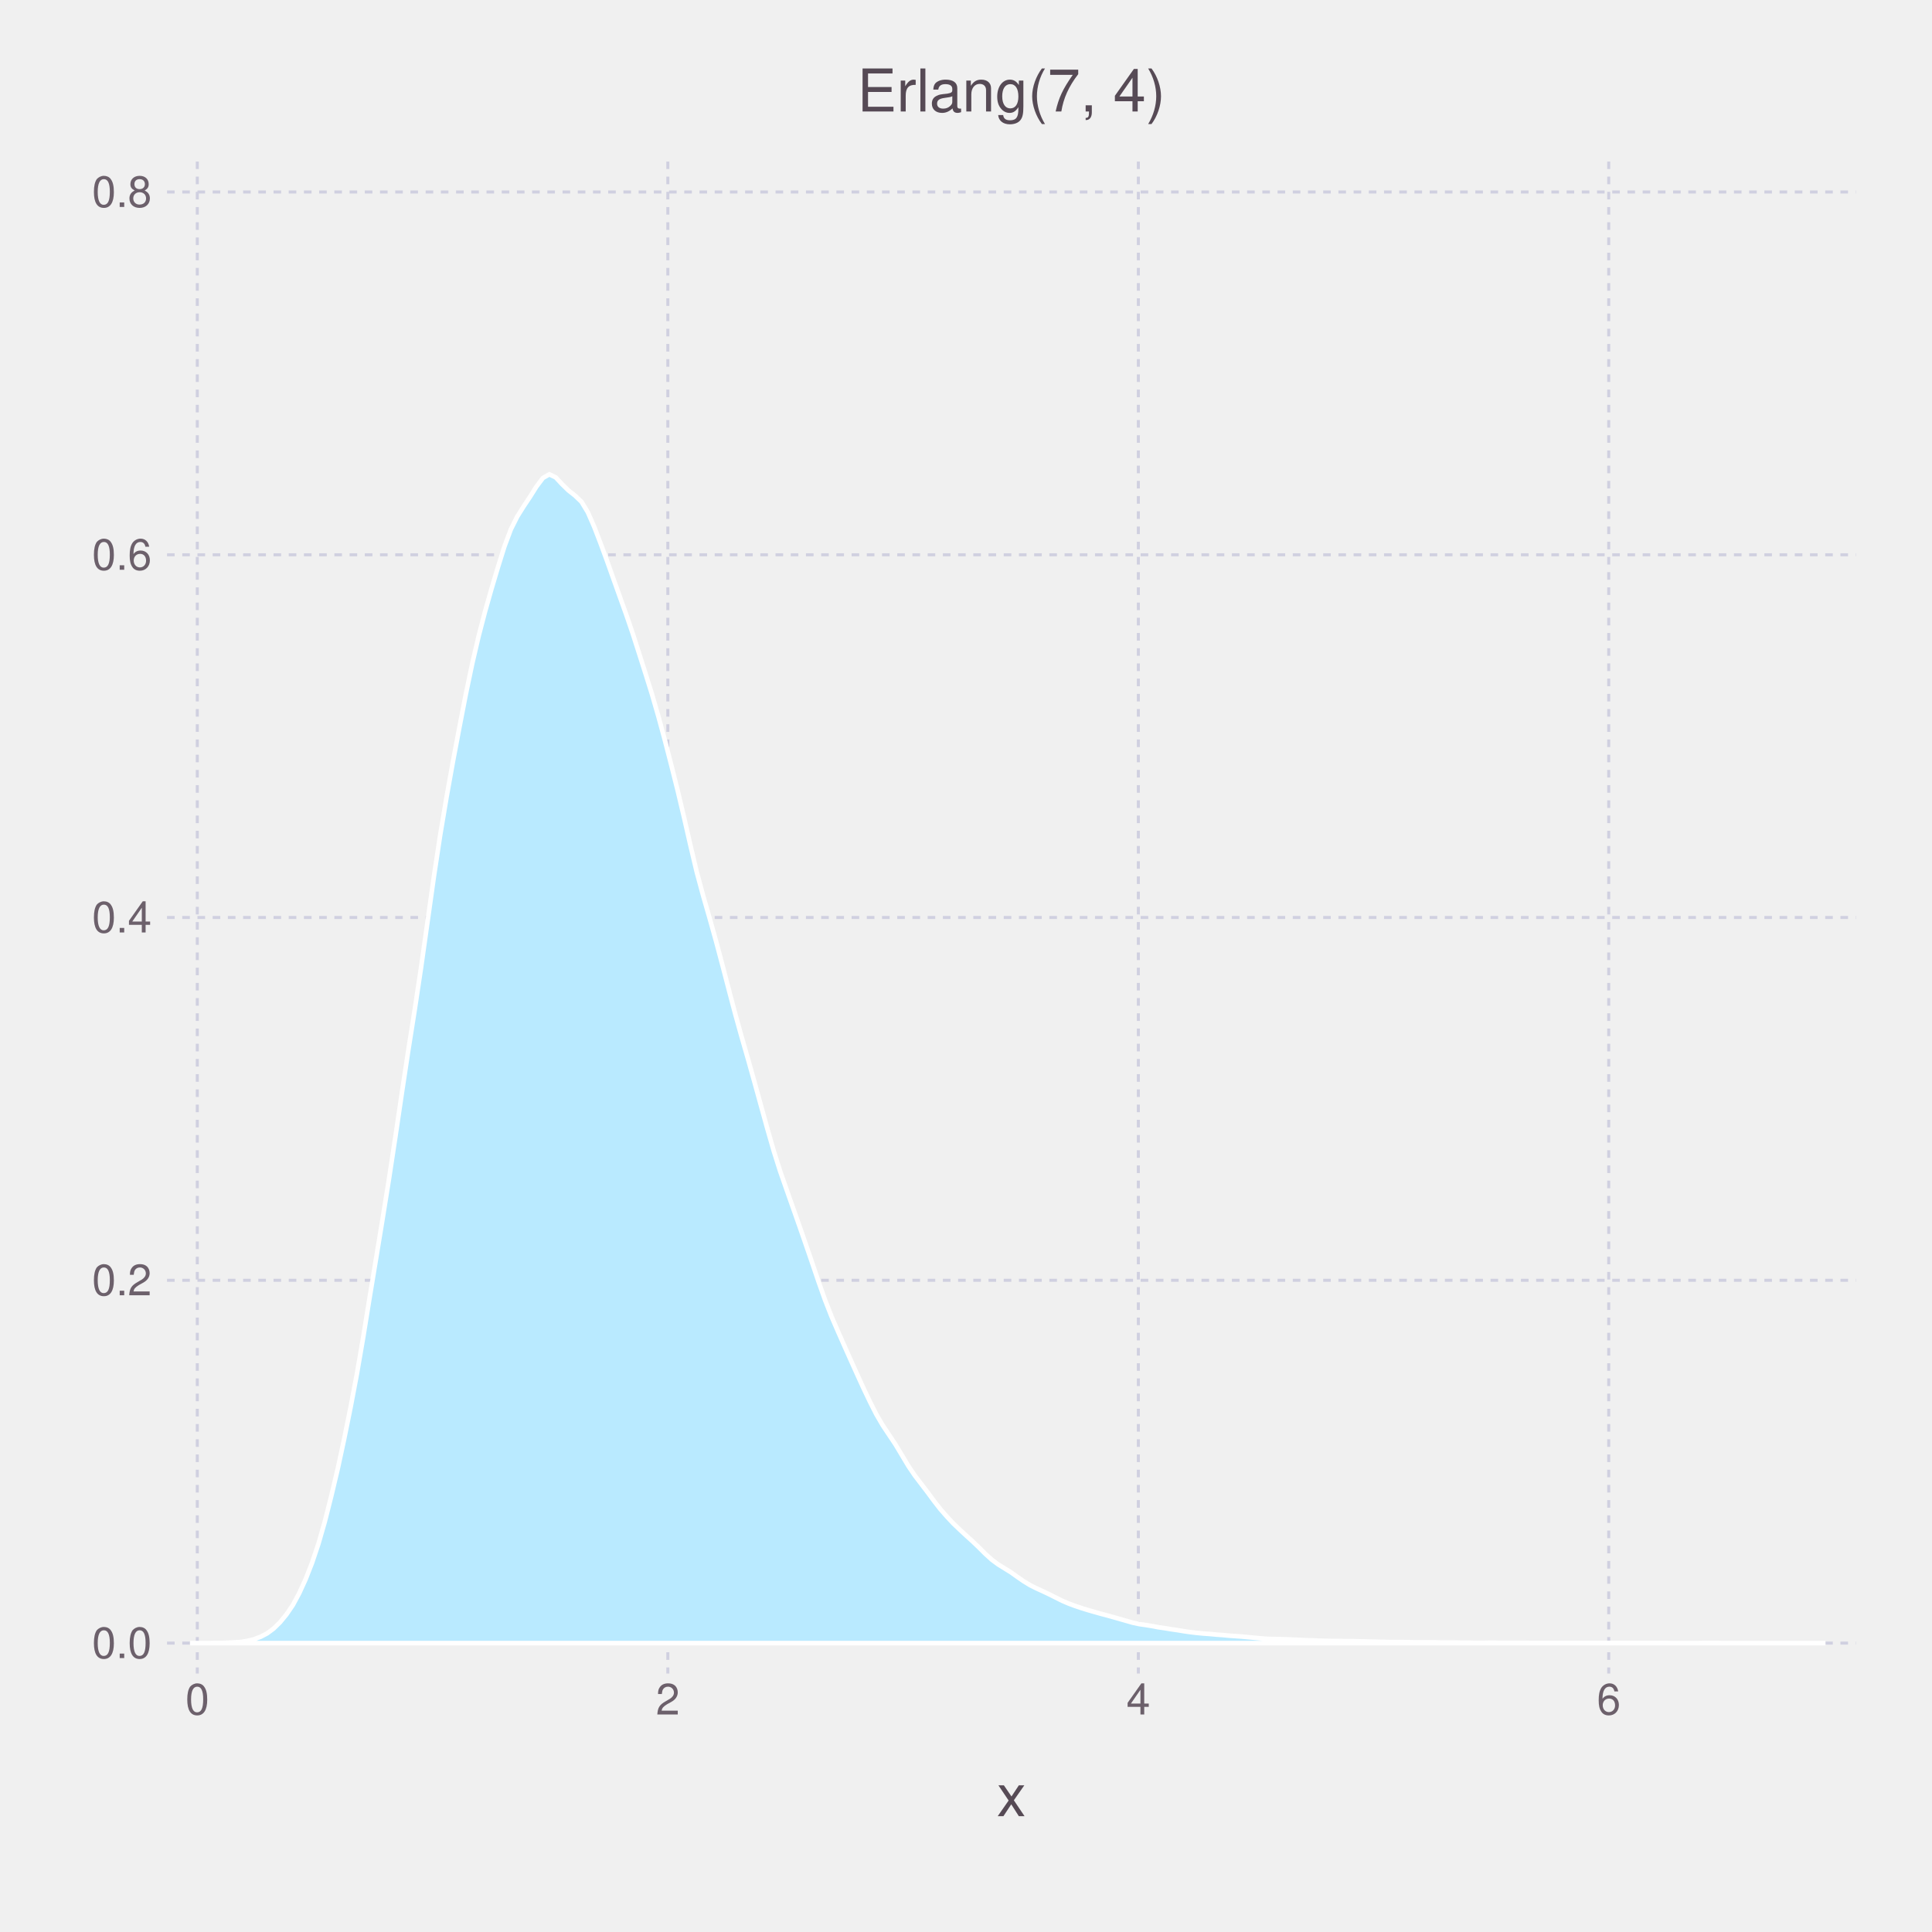
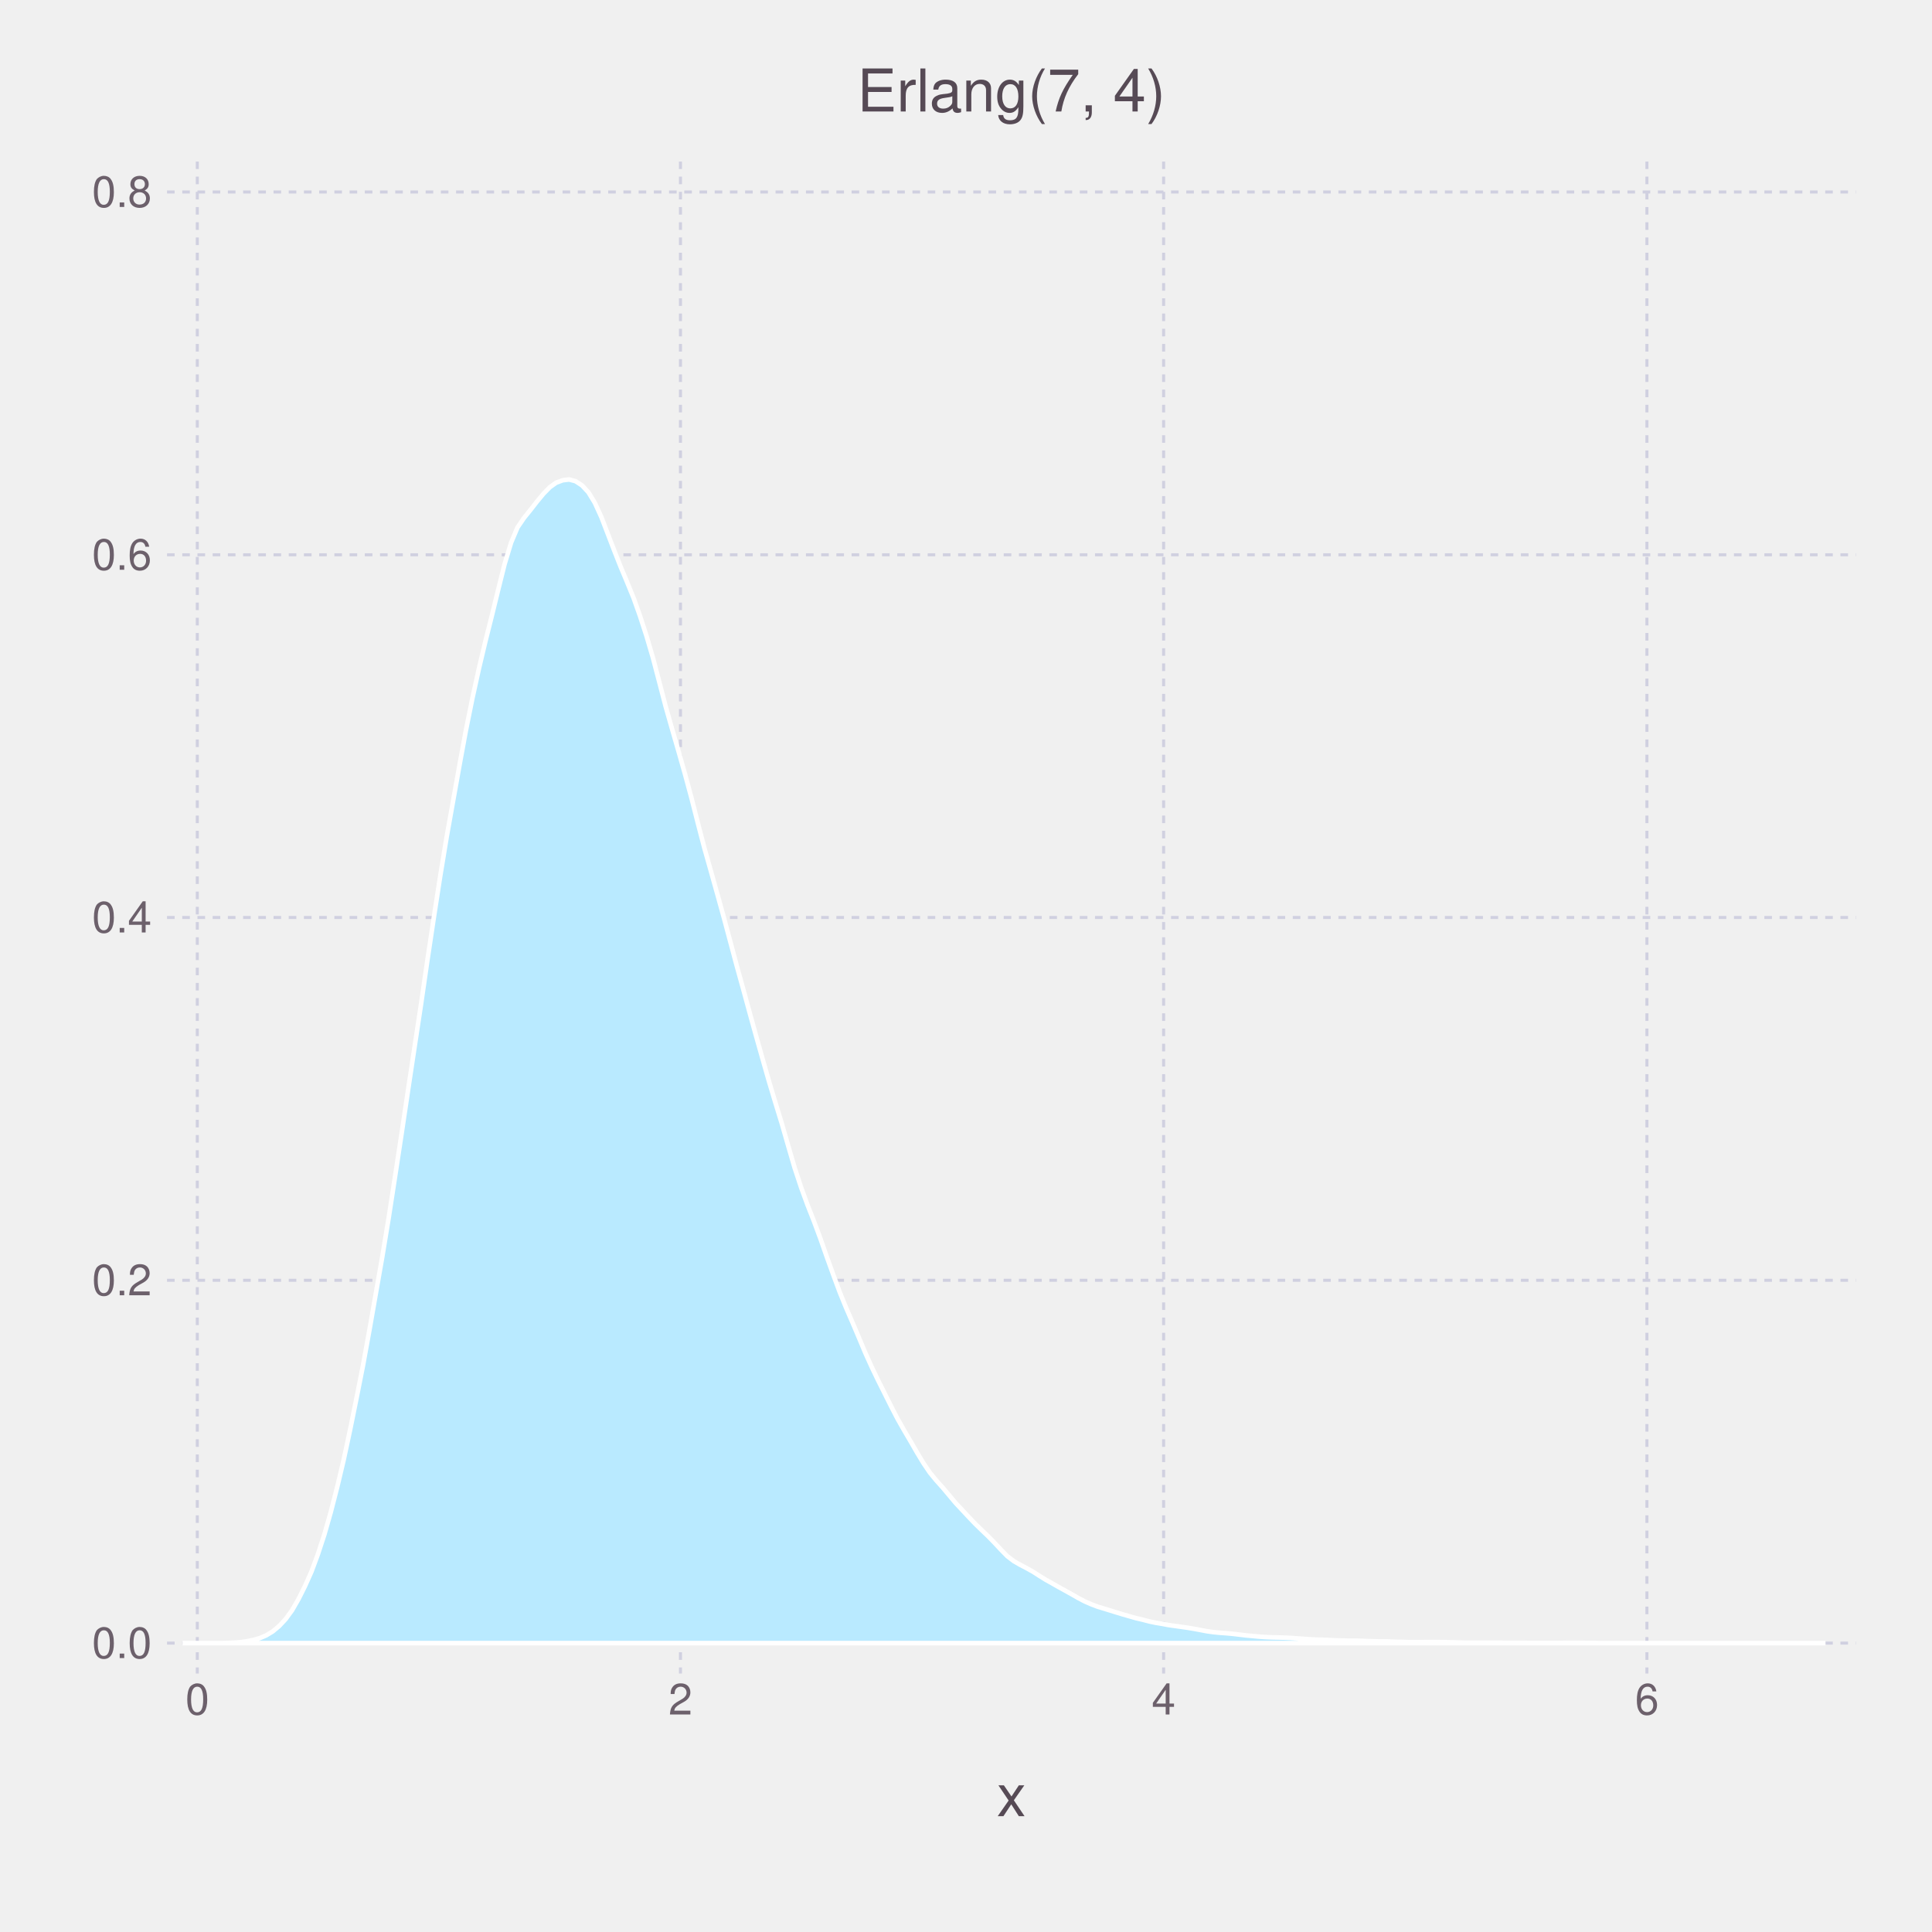
<svg xmlns="http://www.w3.org/2000/svg" version="1.2" width="127mm" height="127mm" viewBox="0 0 127 127" stroke="none" fill="#000000" stroke-width="0.3" font-size="3.88">
  <defs>
    <marker id="arrow" markerWidth="15" markerHeight="7" refX="5" refY="3.5" orient="auto" markerUnits="strokeWidth">
      <path d="M0,0 L15,3.5 L0,7 z" stroke="context-stroke" fill="context-stroke" />
    </marker>
  </defs>
-   <g class="plotroot xscalable yscalable" id="img-47c1e786-1">
-     <g font-size="3.88" font-family="'PT Sans','Helvetica Neue','Helvetica',sans-serif" fill="#564A55" stroke="#000000" stroke-opacity="0.000" id="img-47c1e786-2">
+   <g class="plotroot xscalable yscalable" id="img-a61f33f1-1">
+     <g font-size="3.88" font-family="'PT Sans','Helvetica Neue','Helvetica',sans-serif" fill="#564A55" stroke="#000000" stroke-opacity="0.000" id="img-a61f33f1-2">
      <g transform="translate(66.49,117.06)">
        <g class="primitive">
          <text text-anchor="middle" dy="0.6em">x</text>
        </g>
      </g>
    </g>
-     <g class="guide xlabels" font-size="2.82" font-family="'PT Sans Caption','Helvetica Neue','Helvetica',sans-serif" fill="#6C606B" id="img-47c1e786-3">
+     <g class="guide xlabels" font-size="2.82" font-family="'PT Sans Caption','Helvetica Neue','Helvetica',sans-serif" fill="#6C606B" id="img-a61f33f1-3">
      <g transform="translate(12.97,111.01)">
        <g class="primitive">
          <text text-anchor="middle" dy="0.6em">0</text>
        </g>
      </g>
-       <g transform="translate(43.9,111.01)">
+       <g transform="translate(44.73,111.01)">
        <g class="primitive">
          <text text-anchor="middle" dy="0.6em">2</text>
        </g>
      </g>
-       <g transform="translate(74.83,111.01)">
+       <g transform="translate(76.49,111.01)">
        <g class="primitive">
          <text text-anchor="middle" dy="0.6em">4</text>
        </g>
      </g>
-       <g transform="translate(105.75,111.01)">
+       <g transform="translate(108.26,111.01)">
        <g class="primitive">
          <text text-anchor="middle" dy="0.6em">6</text>
        </g>
      </g>
    </g>
-     <g clip-path="url(#img-47c1e786-4)">
-       <g id="img-47c1e786-5">
-         <g pointer-events="visible" stroke-width="0.3" fill="#000000" fill-opacity="0.000" stroke="#000000" stroke-opacity="0.000" class="guide background" id="img-47c1e786-6">
-           <g transform="translate(66.49,60.31)" id="img-47c1e786-7">
+     <g clip-path="url(#img-a61f33f1-4)">
+       <g id="img-a61f33f1-5">
+         <g pointer-events="visible" stroke-width="0.3" fill="#000000" fill-opacity="0.000" stroke="#000000" stroke-opacity="0.000" class="guide background" id="img-a61f33f1-6">
+           <g transform="translate(66.49,60.31)" id="img-a61f33f1-7">
            <path d="M-55.51,-49.7 L55.51,-49.7 55.51,49.7 -55.51,49.7  z" class="primitive" />
          </g>
        </g>
-         <g class="guide ygridlines xfixed" stroke-dasharray="0.5,0.5" stroke-width="0.2" stroke="#D0D0E0" id="img-47c1e786-8">
-           <g transform="translate(66.49,108.01)" id="img-47c1e786-9">
+         <g class="guide ygridlines xfixed" stroke-dasharray="0.5,0.5" stroke-width="0.2" stroke="#D0D0E0" id="img-a61f33f1-8">
+           <g transform="translate(66.49,108.01)" id="img-a61f33f1-9">
            <path fill="none" d="M-55.51,0 L55.51,0 " class="primitive" />
          </g>
-           <g transform="translate(66.49,84.16)" id="img-47c1e786-10">
+           <g transform="translate(66.49,84.16)" id="img-a61f33f1-10">
            <path fill="none" d="M-55.51,0 L55.51,0 " class="primitive" />
          </g>
-           <g transform="translate(66.49,60.31)" id="img-47c1e786-11">
+           <g transform="translate(66.49,60.31)" id="img-a61f33f1-11">
            <path fill="none" d="M-55.51,0 L55.51,0 " class="primitive" />
          </g>
-           <g transform="translate(66.49,36.47)" id="img-47c1e786-12">
+           <g transform="translate(66.49,36.47)" id="img-a61f33f1-12">
            <path fill="none" d="M-55.51,0 L55.51,0 " class="primitive" />
          </g>
-           <g transform="translate(66.49,12.62)" id="img-47c1e786-13">
+           <g transform="translate(66.49,12.62)" id="img-a61f33f1-13">
            <path fill="none" d="M-55.51,0 L55.51,0 " class="primitive" />
          </g>
        </g>
-         <g class="guide xgridlines yfixed" stroke-dasharray="0.5,0.5" stroke-width="0.2" stroke="#D0D0E0" id="img-47c1e786-14">
-           <g transform="translate(12.97,60.31)" id="img-47c1e786-15">
+         <g class="guide xgridlines yfixed" stroke-dasharray="0.5,0.5" stroke-width="0.2" stroke="#D0D0E0" id="img-a61f33f1-14">
+           <g transform="translate(12.97,60.31)" id="img-a61f33f1-15">
            <path fill="none" d="M0,-49.7 L0,49.7 " class="primitive" />
          </g>
-           <g transform="translate(43.9,60.31)" id="img-47c1e786-16">
+           <g transform="translate(44.73,60.31)" id="img-a61f33f1-16">
            <path fill="none" d="M0,-49.7 L0,49.7 " class="primitive" />
          </g>
-           <g transform="translate(74.83,60.31)" id="img-47c1e786-17">
+           <g transform="translate(76.49,60.31)" id="img-a61f33f1-17">
            <path fill="none" d="M0,-49.7 L0,49.7 " class="primitive" />
          </g>
-           <g transform="translate(105.75,60.31)" id="img-47c1e786-18">
+           <g transform="translate(108.26,60.31)" id="img-a61f33f1-18">
            <path fill="none" d="M0,-49.7 L0,49.7 " class="primitive" />
          </g>
        </g>
-         <g class="plotpanel" id="img-47c1e786-19">
-           <g class="geometry" stroke-width="0.3" stroke-dasharray="none" fill-opacity="1" stroke="#FFFFFF" fill="#B9EAFF" id="img-47c1e786-20">
-             <g transform="translate(66.25,90.92)" id="img-47c1e786-21">
-               <path d="M-53.75,17.09 L-53.33,17.09 -52.91,17.09 -52.49,17.09 -52.06,17.08 -51.64,17.08 -51.22,17.06 -50.8,17.04 -50.38,17.01 -49.96,16.94 -49.53,16.83 -49.11,16.67 -48.69,16.45 -48.27,16.14 -47.85,15.73 -47.43,15.22 -47,14.59 -46.58,13.81 -46.16,12.89 -45.74,11.82 -45.32,10.57 -44.9,9.11 -44.48,7.45 -44.05,5.64 -43.63,3.69 -43.21,1.62 -42.79,-0.6 -42.37,-3.04 -41.95,-5.64 -41.52,-8.24 -41.1,-10.8 -40.68,-13.42 -40.26,-16.18 -39.84,-19.03 -39.42,-21.81 -38.99,-24.53 -38.57,-27.33 -38.15,-30.3 -37.73,-33.28 -37.31,-36.05 -36.89,-38.55 -36.47,-40.89 -36.04,-43.16 -35.62,-45.33 -35.2,-47.33 -34.78,-49.13 -34.36,-50.74 -33.94,-52.22 -33.51,-53.66 -33.09,-55 -32.67,-56.12 -32.25,-56.96 -31.83,-57.63 -31.41,-58.26 -30.99,-58.93 -30.56,-59.5 -30.14,-59.74 -29.72,-59.54 -29.3,-59.09 -28.88,-58.68 -28.46,-58.35 -28.03,-57.94 -27.61,-57.25 -27.19,-56.29 -26.77,-55.2 -26.35,-54.06 -25.93,-52.88 -25.5,-51.68 -25.08,-50.51 -24.66,-49.28 -24.24,-47.97 -23.82,-46.65 -23.4,-45.31 -22.98,-43.86 -22.55,-42.28 -22.13,-40.65 -21.71,-38.98 -21.29,-37.21 -20.87,-35.37 -20.45,-33.6 -20.02,-32.01 -19.6,-30.55 -19.18,-29.05 -18.76,-27.47 -18.34,-25.86 -17.92,-24.27 -17.5,-22.76 -17.07,-21.27 -16.65,-19.77 -16.23,-18.25 -15.81,-16.73 -15.39,-15.27 -14.97,-13.94 -14.54,-12.71 -14.12,-11.52 -13.7,-10.33 -13.28,-9.12 -12.86,-7.9 -12.44,-6.66 -12.01,-5.45 -11.59,-4.38 -11.17,-3.41 -10.75,-2.46 -10.33,-1.52 -9.91,-0.59 -9.49,0.33 -9.06,1.23 -8.64,2.06 -8.22,2.78 -7.8,3.41 -7.38,4.04 -6.96,4.74 -6.53,5.46 -6.11,6.08 -5.69,6.63 -5.27,7.18 -4.85,7.75 -4.43,8.29 -4,8.78 -3.58,9.23 -3.16,9.63 -2.74,10.02 -2.32,10.4 -1.9,10.8 -1.48,11.22 -1.05,11.61 -0.63,11.92 -0.21,12.18 0.21,12.44 0.63,12.74 1.05,13.03 1.48,13.29 1.9,13.5 2.32,13.69 2.74,13.89 3.16,14.1 3.58,14.31 4,14.49 4.43,14.65 4.85,14.79 5.27,14.92 5.69,15.04 6.11,15.16 6.53,15.27 6.96,15.39 7.38,15.51 7.8,15.63 8.22,15.75 8.64,15.84 9.06,15.9 9.49,15.97 9.91,16.05 10.33,16.11 10.75,16.18 11.17,16.24 11.59,16.31 12.01,16.37 12.44,16.42 12.86,16.46 13.28,16.49 13.7,16.53 14.12,16.56 14.54,16.6 14.97,16.63 15.39,16.66 15.81,16.7 16.23,16.74 16.65,16.78 17.07,16.81 17.5,16.82 17.92,16.83 18.34,16.84 18.76,16.86 19.18,16.88 19.6,16.9 20.02,16.91 20.45,16.93 20.87,16.94 21.29,16.95 21.71,16.95 22.13,16.96 22.55,16.96 22.98,16.97 23.4,16.98 23.82,16.99 24.24,17 24.66,17.01 25.08,17.02 25.5,17.02 25.93,17.02 26.35,17.03 26.77,17.04 27.19,17.04 27.61,17.04 28.03,17.04 28.46,17.05 28.88,17.05 29.3,17.05 29.72,17.06 30.14,17.06 30.56,17.07 30.99,17.07 31.41,17.07 31.83,17.06 32.25,17.07 32.67,17.07 33.09,17.07 33.51,17.07 33.94,17.07 34.36,17.08 34.78,17.08 35.2,17.08 35.62,17.08 36.04,17.08 36.47,17.08 36.89,17.08 37.31,17.08 37.73,17.08 38.15,17.08 38.57,17.08 38.99,17.08 39.42,17.08 39.84,17.08 40.26,17.08 40.68,17.08 41.1,17.08 41.52,17.08 41.95,17.08 42.37,17.08 42.79,17.08 43.21,17.08 43.63,17.09 44.05,17.09 44.48,17.09 44.9,17.09 45.32,17.09 45.74,17.08 46.16,17.08 46.58,17.08 47,17.09 47.43,17.09 47.85,17.09 48.27,17.09 48.69,17.09 49.11,17.09 49.53,17.09 49.96,17.09 50.38,17.09 50.8,17.09 51.22,17.09 51.64,17.09 52.06,17.09 52.49,17.09 52.91,17.09 53.33,17.09 53.75,17.09  z" class="primitive" />
+         <g class="plotpanel" id="img-a61f33f1-19">
+           <g class="geometry" stroke-width="0.3" stroke-dasharray="none" fill-opacity="1" stroke="#FFFFFF" fill="#B9EAFF" id="img-a61f33f1-20">
+             <g transform="translate(66,90.55)" id="img-a61f33f1-21">
+               <path d="M-54,17.46 L-53.58,17.46 -53.16,17.46 -52.73,17.46 -52.31,17.46 -51.89,17.46 -51.46,17.46 -51.04,17.45 -50.61,17.43 -50.19,17.4 -49.77,17.34 -49.34,17.25 -48.92,17.13 -48.5,16.95 -48.07,16.69 -47.65,16.34 -47.23,15.89 -46.8,15.3 -46.38,14.57 -45.96,13.73 -45.53,12.77 -45.11,11.64 -44.68,10.33 -44.26,8.86 -43.84,7.23 -43.41,5.42 -42.99,3.46 -42.57,1.39 -42.14,-0.78 -41.72,-3.09 -41.3,-5.49 -40.87,-7.94 -40.45,-10.49 -40.03,-13.21 -39.6,-16.04 -39.18,-18.86 -38.76,-21.65 -38.33,-24.49 -37.91,-27.39 -37.48,-30.25 -37.06,-32.97 -36.64,-35.52 -36.21,-37.93 -35.79,-40.28 -35.37,-42.56 -34.94,-44.68 -34.52,-46.59 -34.1,-48.36 -33.67,-50.07 -33.25,-51.79 -32.83,-53.47 -32.4,-54.89 -31.98,-55.88 -31.55,-56.51 -31.13,-57.03 -30.71,-57.57 -30.28,-58.09 -29.86,-58.52 -29.44,-58.82 -29.01,-58.98 -28.59,-59.03 -28.17,-58.92 -27.74,-58.64 -27.32,-58.19 -26.9,-57.5 -26.47,-56.56 -26.05,-55.47 -25.62,-54.35 -25.2,-53.29 -24.78,-52.29 -24.35,-51.24 -23.93,-50.06 -23.51,-48.77 -23.08,-47.31 -22.66,-45.71 -22.24,-44.1 -21.81,-42.59 -21.39,-41.14 -20.97,-39.66 -20.54,-38.07 -20.12,-36.42 -19.7,-34.81 -19.27,-33.29 -18.85,-31.79 -18.42,-30.24 -18,-28.67 -17.58,-27.1 -17.15,-25.55 -16.73,-24.01 -16.31,-22.49 -15.88,-20.97 -15.46,-19.5 -15.04,-18.1 -14.61,-16.7 -14.19,-15.24 -13.77,-13.8 -13.34,-12.5 -12.92,-11.35 -12.49,-10.26 -12.07,-9.13 -11.65,-7.93 -11.22,-6.74 -10.8,-5.61 -10.38,-4.58 -9.95,-3.59 -9.53,-2.6 -9.11,-1.6 -8.68,-0.65 -8.26,0.22 -7.84,1.06 -7.41,1.92 -6.99,2.73 -6.57,3.47 -6.14,4.2 -5.72,4.93 -5.29,5.64 -4.87,6.26 -4.45,6.77 -4.02,7.25 -3.6,7.75 -3.18,8.25 -2.75,8.71 -2.33,9.16 -1.91,9.6 -1.48,10.02 -1.06,10.42 -0.64,10.85 -0.21,11.31 0.21,11.74 0.64,12.07 1.06,12.31 1.48,12.53 1.91,12.77 2.33,13.04 2.75,13.3 3.18,13.54 3.6,13.78 4.02,14.01 4.45,14.25 4.87,14.49 5.29,14.71 5.72,14.9 6.14,15.06 6.57,15.19 6.99,15.32 7.41,15.45 7.84,15.58 8.26,15.7 8.68,15.82 9.11,15.92 9.53,16.03 9.95,16.12 10.38,16.19 10.8,16.27 11.22,16.33 11.65,16.39 12.07,16.45 12.49,16.52 12.92,16.6 13.34,16.68 13.77,16.74 14.19,16.78 14.61,16.81 15.04,16.85 15.46,16.9 15.88,16.95 16.31,16.99 16.73,17.03 17.15,17.06 17.58,17.08 18,17.09 18.42,17.1 18.85,17.12 19.27,17.15 19.7,17.18 20.12,17.21 20.54,17.23 20.97,17.24 21.39,17.26 21.81,17.28 22.24,17.29 22.66,17.3 23.08,17.3 23.51,17.31 23.93,17.33 24.35,17.34 24.78,17.35 25.2,17.35 25.62,17.37 26.05,17.38 26.47,17.39 26.9,17.4 27.32,17.4 27.74,17.39 28.17,17.39 28.59,17.39 29.01,17.4 29.44,17.41 29.86,17.42 30.28,17.43 30.71,17.43 31.13,17.43 31.55,17.43 31.98,17.43 32.4,17.43 32.83,17.44 33.25,17.44 33.67,17.44 34.1,17.44 34.52,17.45 34.94,17.45 35.37,17.45 35.79,17.45 36.21,17.45 36.64,17.45 37.06,17.44 37.48,17.44 37.91,17.44 38.33,17.45 38.76,17.45 39.18,17.46 39.6,17.46 40.03,17.46 40.45,17.46 40.87,17.46 41.3,17.46 41.72,17.46 42.14,17.46 42.57,17.46 42.99,17.46 43.41,17.46 43.84,17.46 44.26,17.46 44.68,17.46 45.11,17.46 45.53,17.46 45.96,17.46 46.38,17.46 46.8,17.46 47.23,17.46 47.65,17.46 48.07,17.46 48.5,17.46 48.92,17.46 49.34,17.46 49.77,17.46 50.19,17.46 50.61,17.46 51.04,17.46 51.46,17.46 51.89,17.46 52.31,17.46 52.73,17.46 53.16,17.46 53.58,17.46 54,17.46  z" class="primitive" />
            </g>
          </g>
        </g>
      </g>
    </g>
-     <g class="guide ylabels" font-size="2.82" font-family="'PT Sans Caption','Helvetica Neue','Helvetica',sans-serif" fill="#6C606B" id="img-47c1e786-22">
-       <g transform="translate(9.97,108.01)" id="img-47c1e786-23">
+     <g class="guide ylabels" font-size="2.82" font-family="'PT Sans Caption','Helvetica Neue','Helvetica',sans-serif" fill="#6C606B" id="img-a61f33f1-22">
+       <g transform="translate(9.97,108.01)" id="img-a61f33f1-23">
        <g class="primitive">
          <text text-anchor="end" dy="0.35em">0.0</text>
        </g>
      </g>
-       <g transform="translate(9.97,84.16)" id="img-47c1e786-24">
+       <g transform="translate(9.97,84.16)" id="img-a61f33f1-24">
        <g class="primitive">
          <text text-anchor="end" dy="0.35em">0.2</text>
        </g>
      </g>
-       <g transform="translate(9.97,60.31)" id="img-47c1e786-25">
+       <g transform="translate(9.97,60.31)" id="img-a61f33f1-25">
        <g class="primitive">
          <text text-anchor="end" dy="0.35em">0.4</text>
        </g>
      </g>
-       <g transform="translate(9.97,36.47)" id="img-47c1e786-26">
+       <g transform="translate(9.97,36.47)" id="img-a61f33f1-26">
        <g class="primitive">
          <text text-anchor="end" dy="0.35em">0.6</text>
        </g>
      </g>
-       <g transform="translate(9.97,12.62)" id="img-47c1e786-27">
+       <g transform="translate(9.97,12.62)" id="img-a61f33f1-27">
        <g class="primitive">
          <text text-anchor="end" dy="0.35em">0.8</text>
        </g>
      </g>
    </g>
-     <g font-size="3.88" font-family="'PT Sans','Helvetica Neue','Helvetica',sans-serif" fill="#564A55" stroke="#000000" stroke-opacity="0.000" id="img-47c1e786-28">
-       <g transform="translate(66.49,5)" id="img-47c1e786-29">
+     <g font-size="3.88" font-family="'PT Sans','Helvetica Neue','Helvetica',sans-serif" fill="#564A55" stroke="#000000" stroke-opacity="0.000" id="img-a61f33f1-28">
+       <g transform="translate(66.49,5)" id="img-a61f33f1-29">
        <g class="primitive">
          <text text-anchor="middle" dy="0.6em">Erlang(7, 4)</text>
        </g>
      </g>
    </g>
  </g>
  <defs>
-     <clipPath id="img-47c1e786-4">
+     <clipPath id="img-a61f33f1-4">
      <path d="M10.97,10.62 L122,10.62 122,110.01 10.97,110.01 " />
    </clipPath>
  </defs>
</svg>
